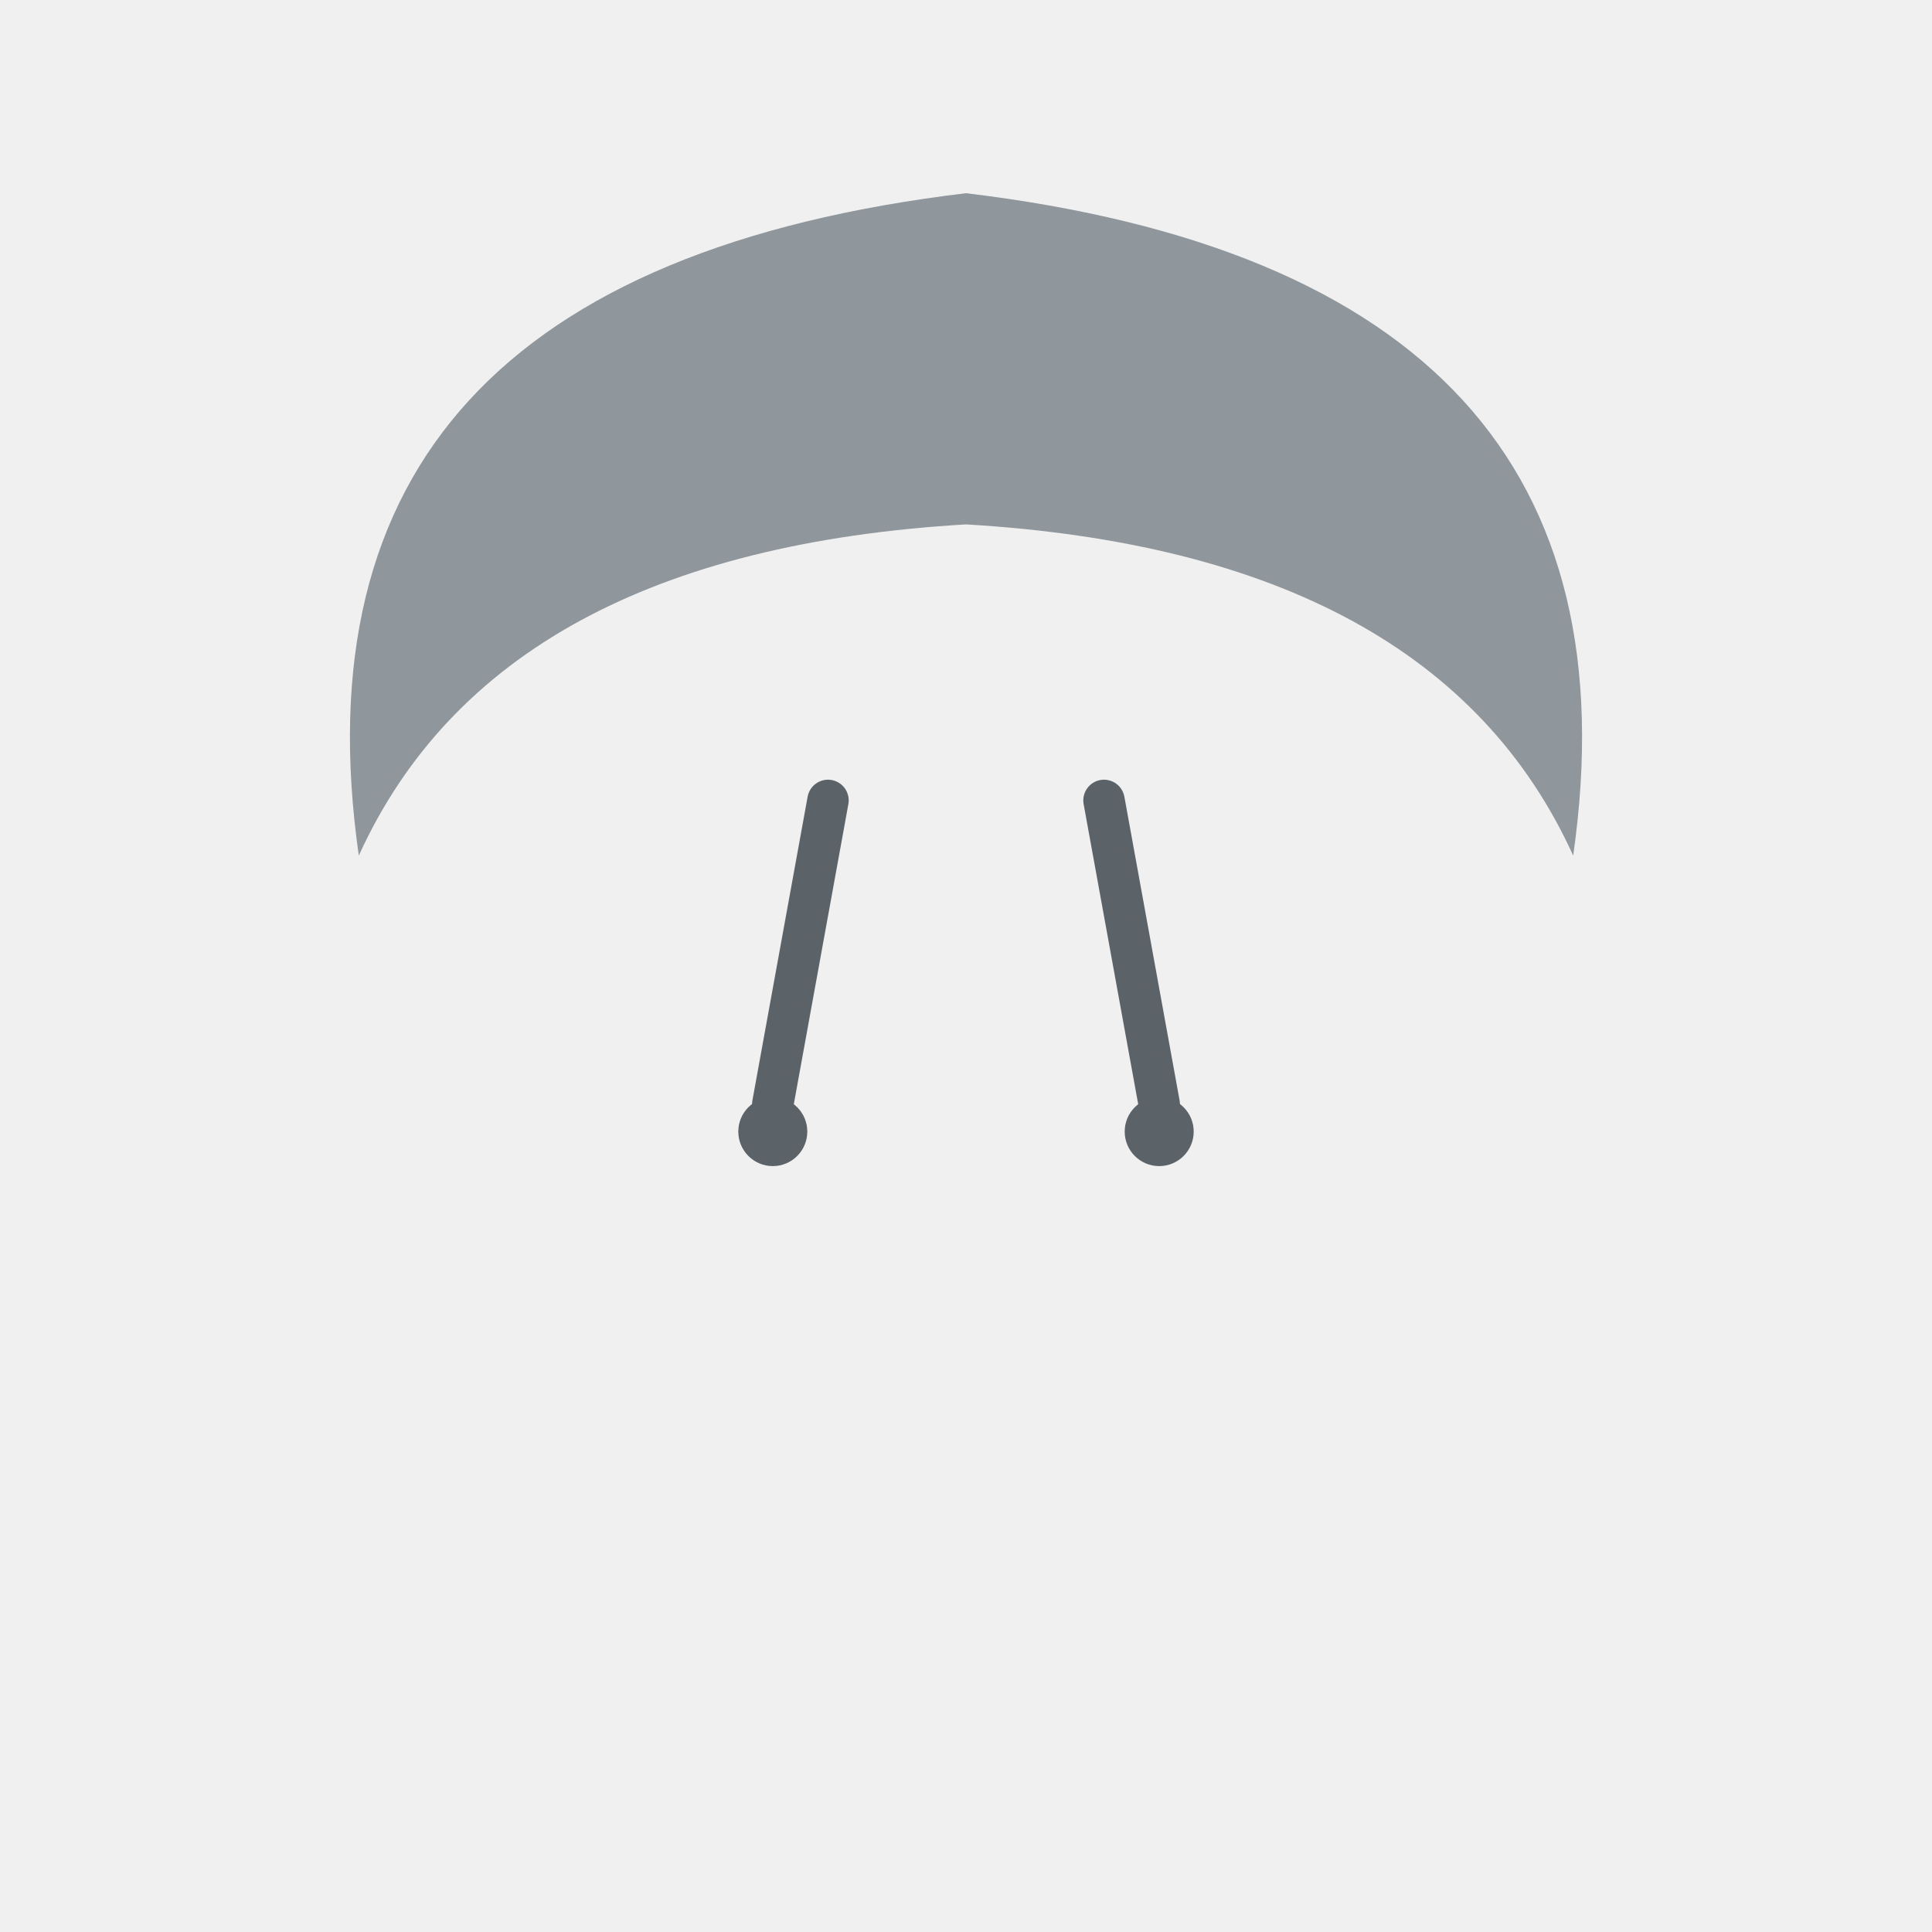
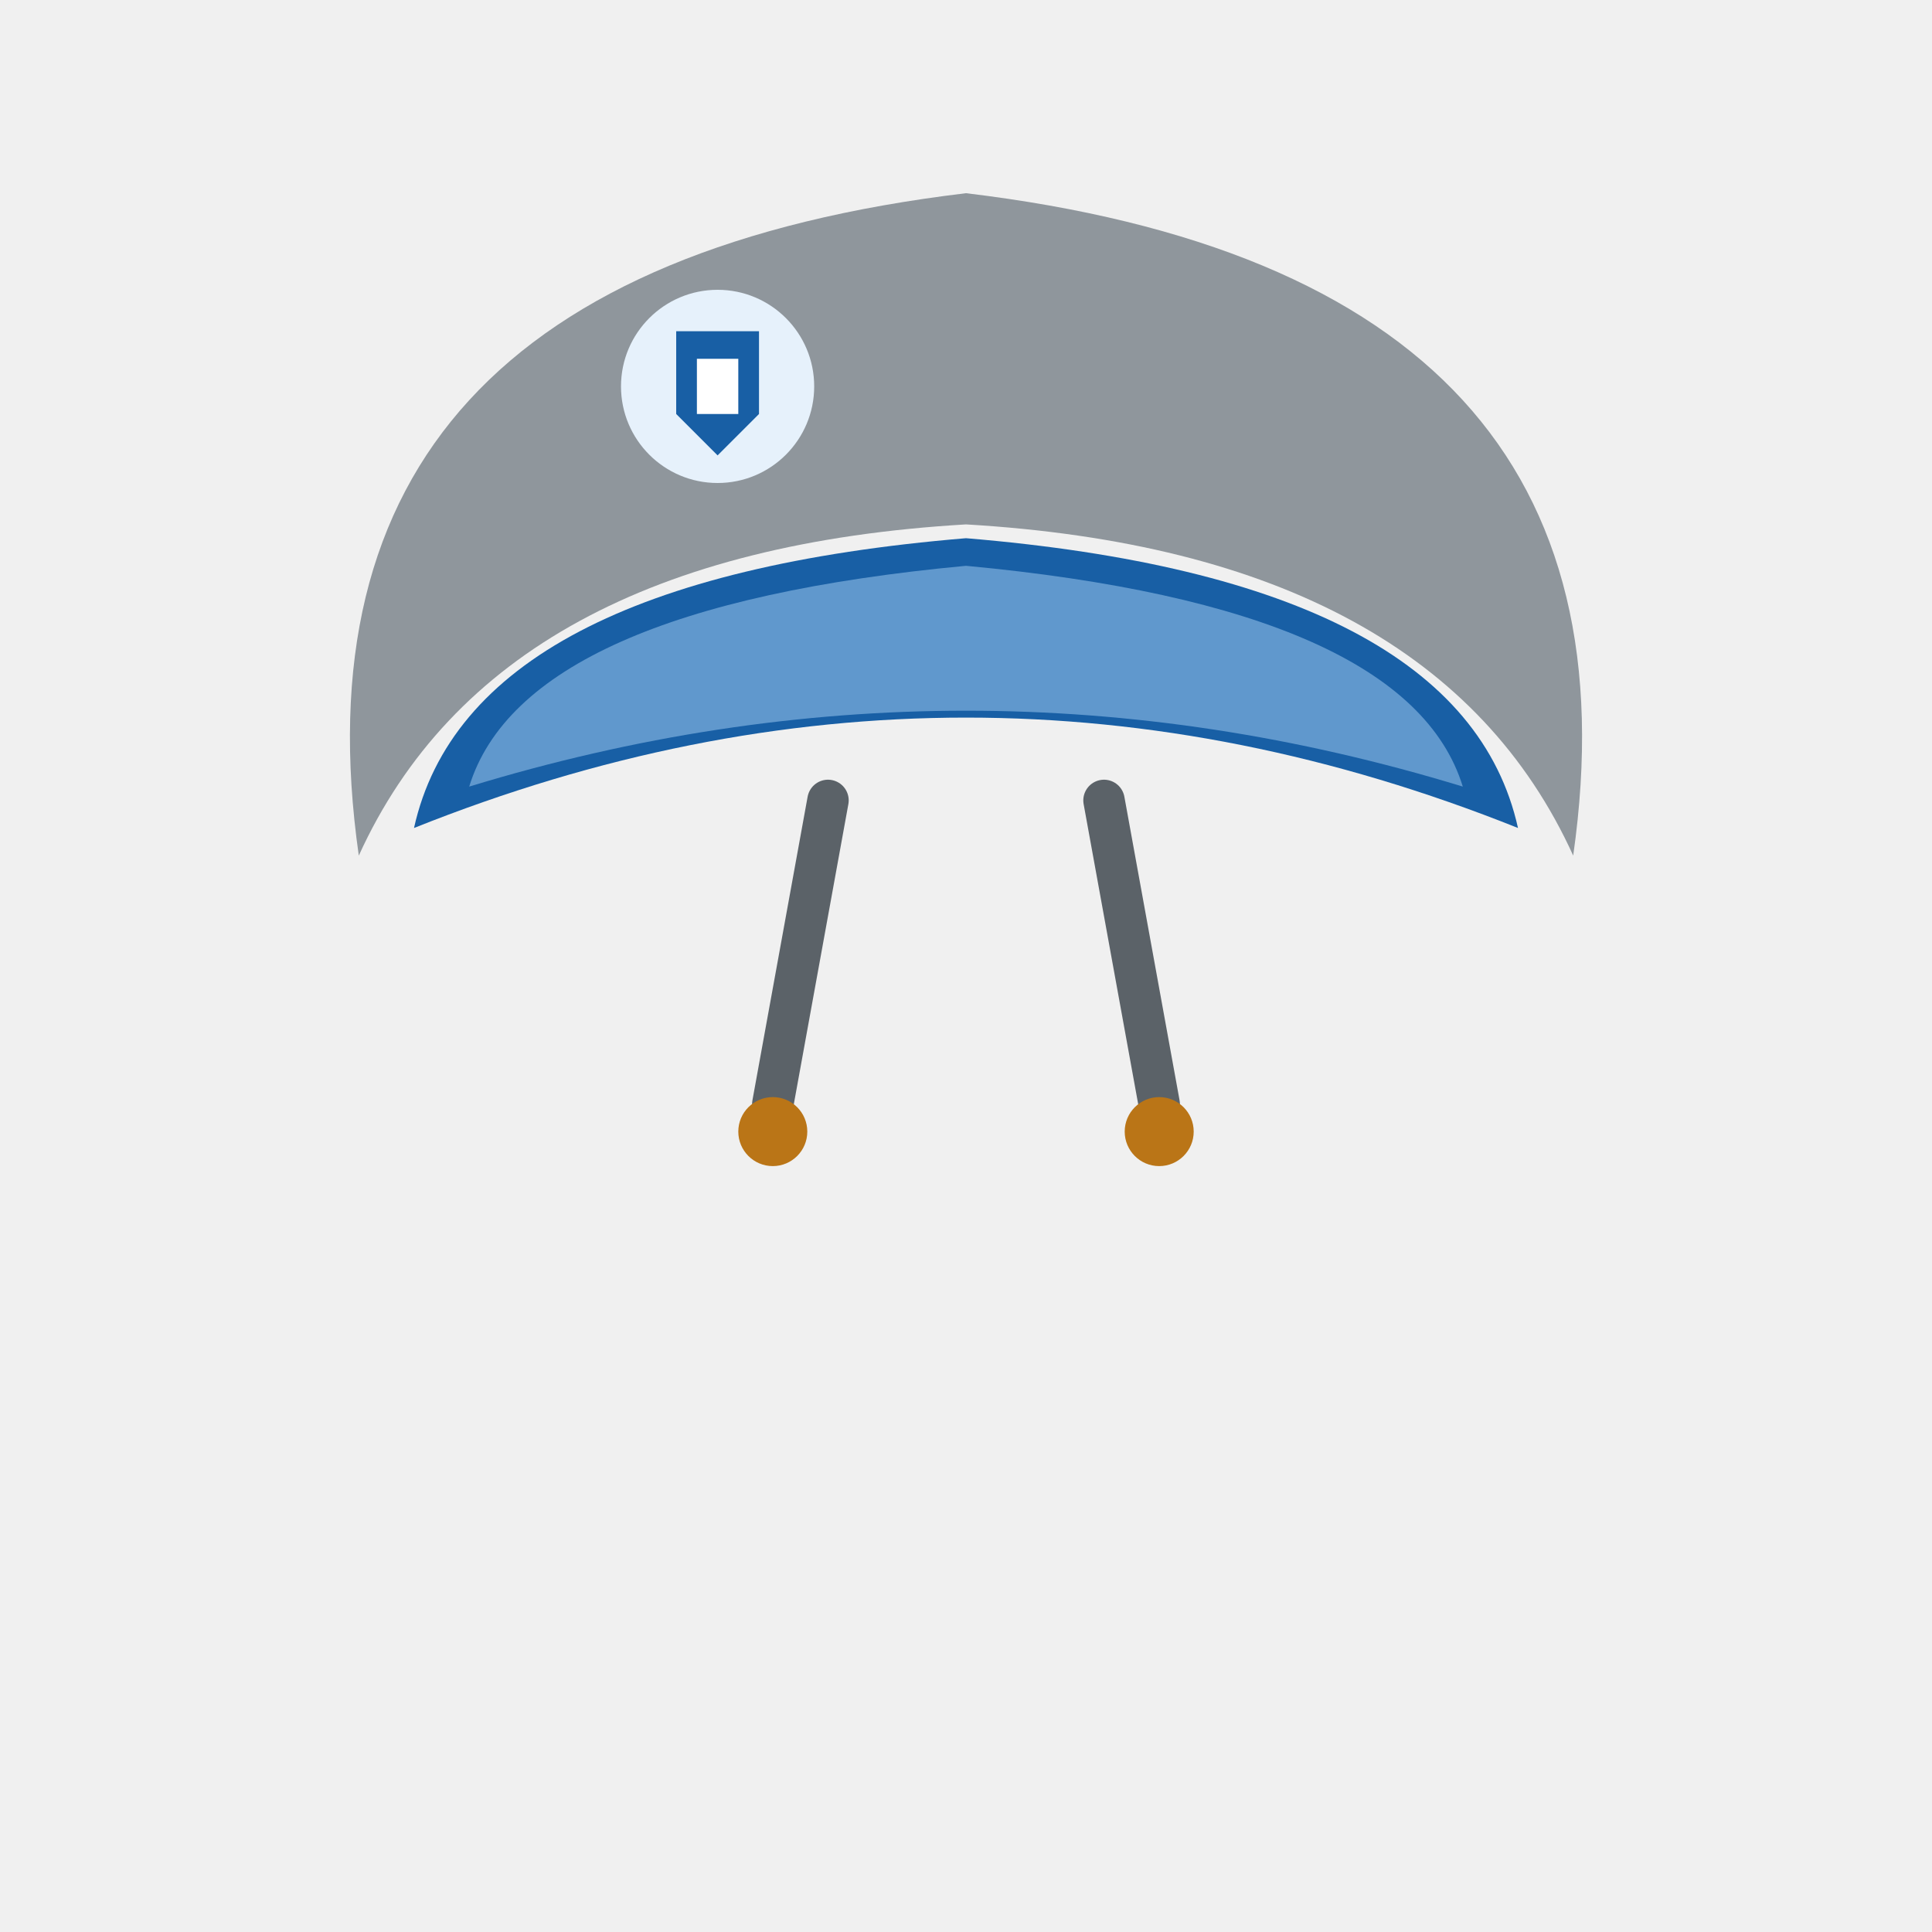
<svg xmlns="http://www.w3.org/2000/svg" viewBox="0 0 140 140" width="140" height="140">
  <path d="M26 62 Q20 20 70 14 Q120 20 114 62 Q104 40 70 38 Q36 40 26 62 Z" fill="#8F969C" />
+   <path d="M30 60 Q70 44 110 60 Q106 42 70 39 Q34 42 30 60 Z" fill="#185FA5" />
+   <path d="M34 57 Q70 46 106 57 Q102 44 70 41 Q38 44 34 57 Z" fill="#7FB0DE" opacity=".7" />
+   <circle cx="52" cy="28" r="7" fill="#E6F1FB" />
+   <path d="M49 24 L55 24 L55 30 L52 33 L49 30 Z" fill="#185FA5" />
+   <rect x="50.5" y="26" width="3" height="4" fill="#FFFFFF" />
  <line x1="60" y1="58" x2="56" y2="80" stroke="#5B6268" stroke-width="3" stroke-linecap="round" />
  <line x1="80" y1="58" x2="84" y2="80" stroke="#5B6268" stroke-width="3" stroke-linecap="round" />
-   <circle cx="56" cy="82" r="2.5" fill="#5B6268" />
-   <circle cx="84" cy="82" r="2.5" fill="#5B6268" />
+   <circle cx="56" cy="82" r="2.5" fill="#BA7517" />
+   <circle cx="84" cy="82" r="2.5" fill="#BA7517" />
</svg>
